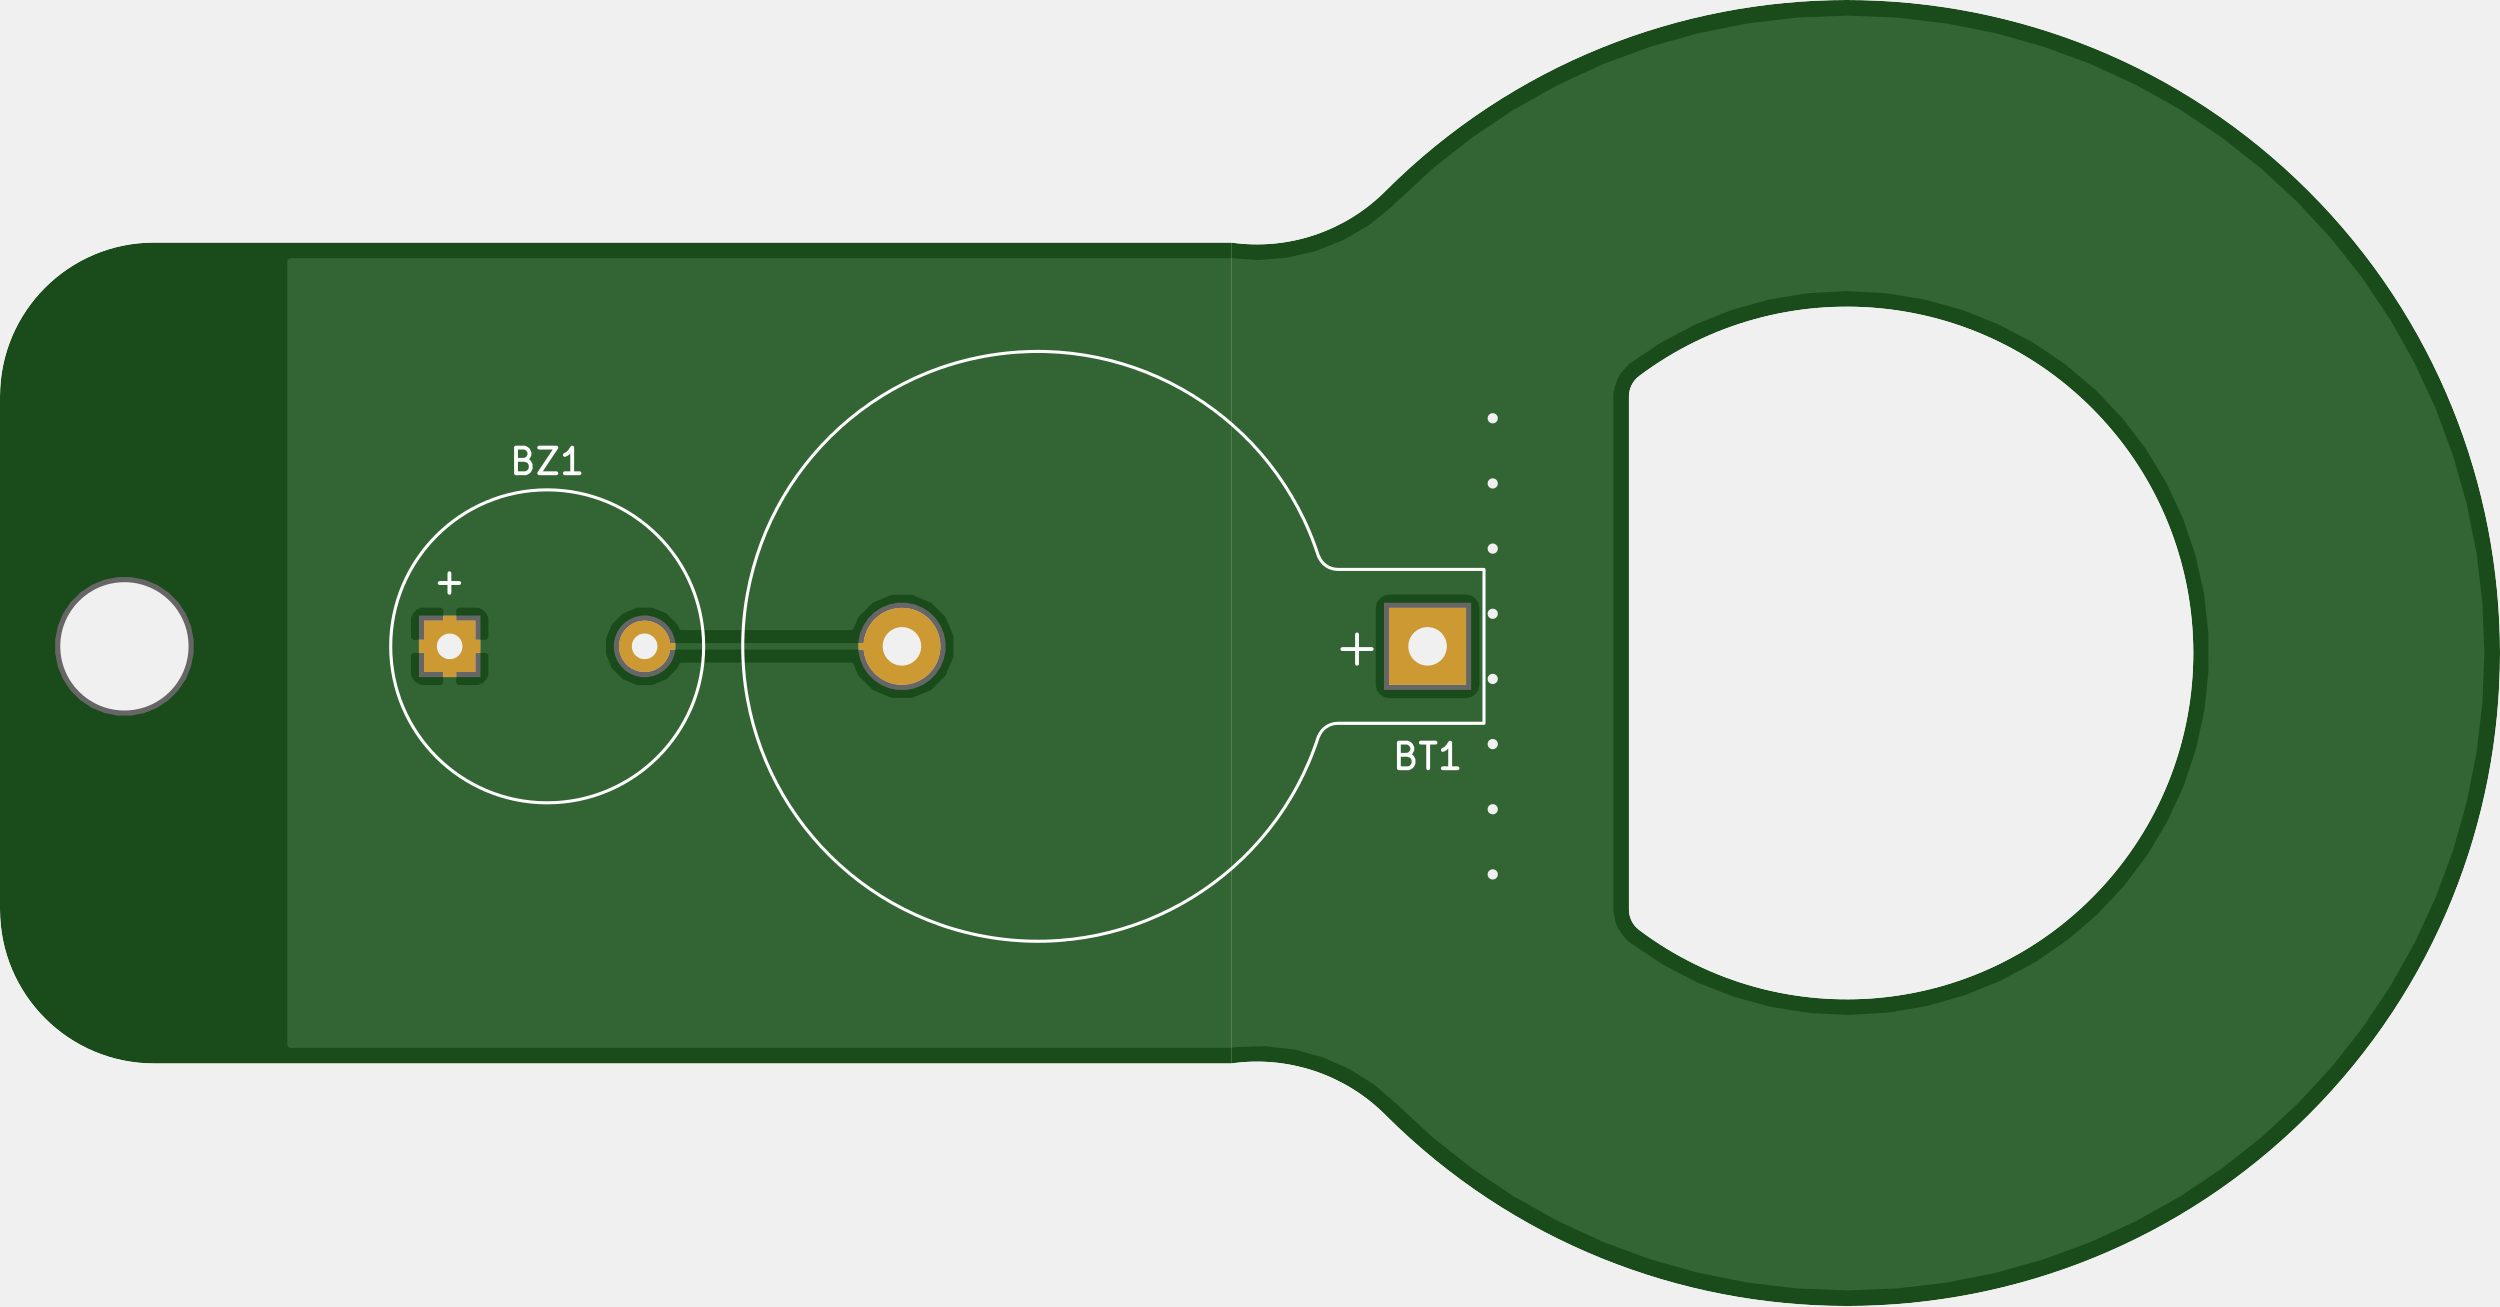
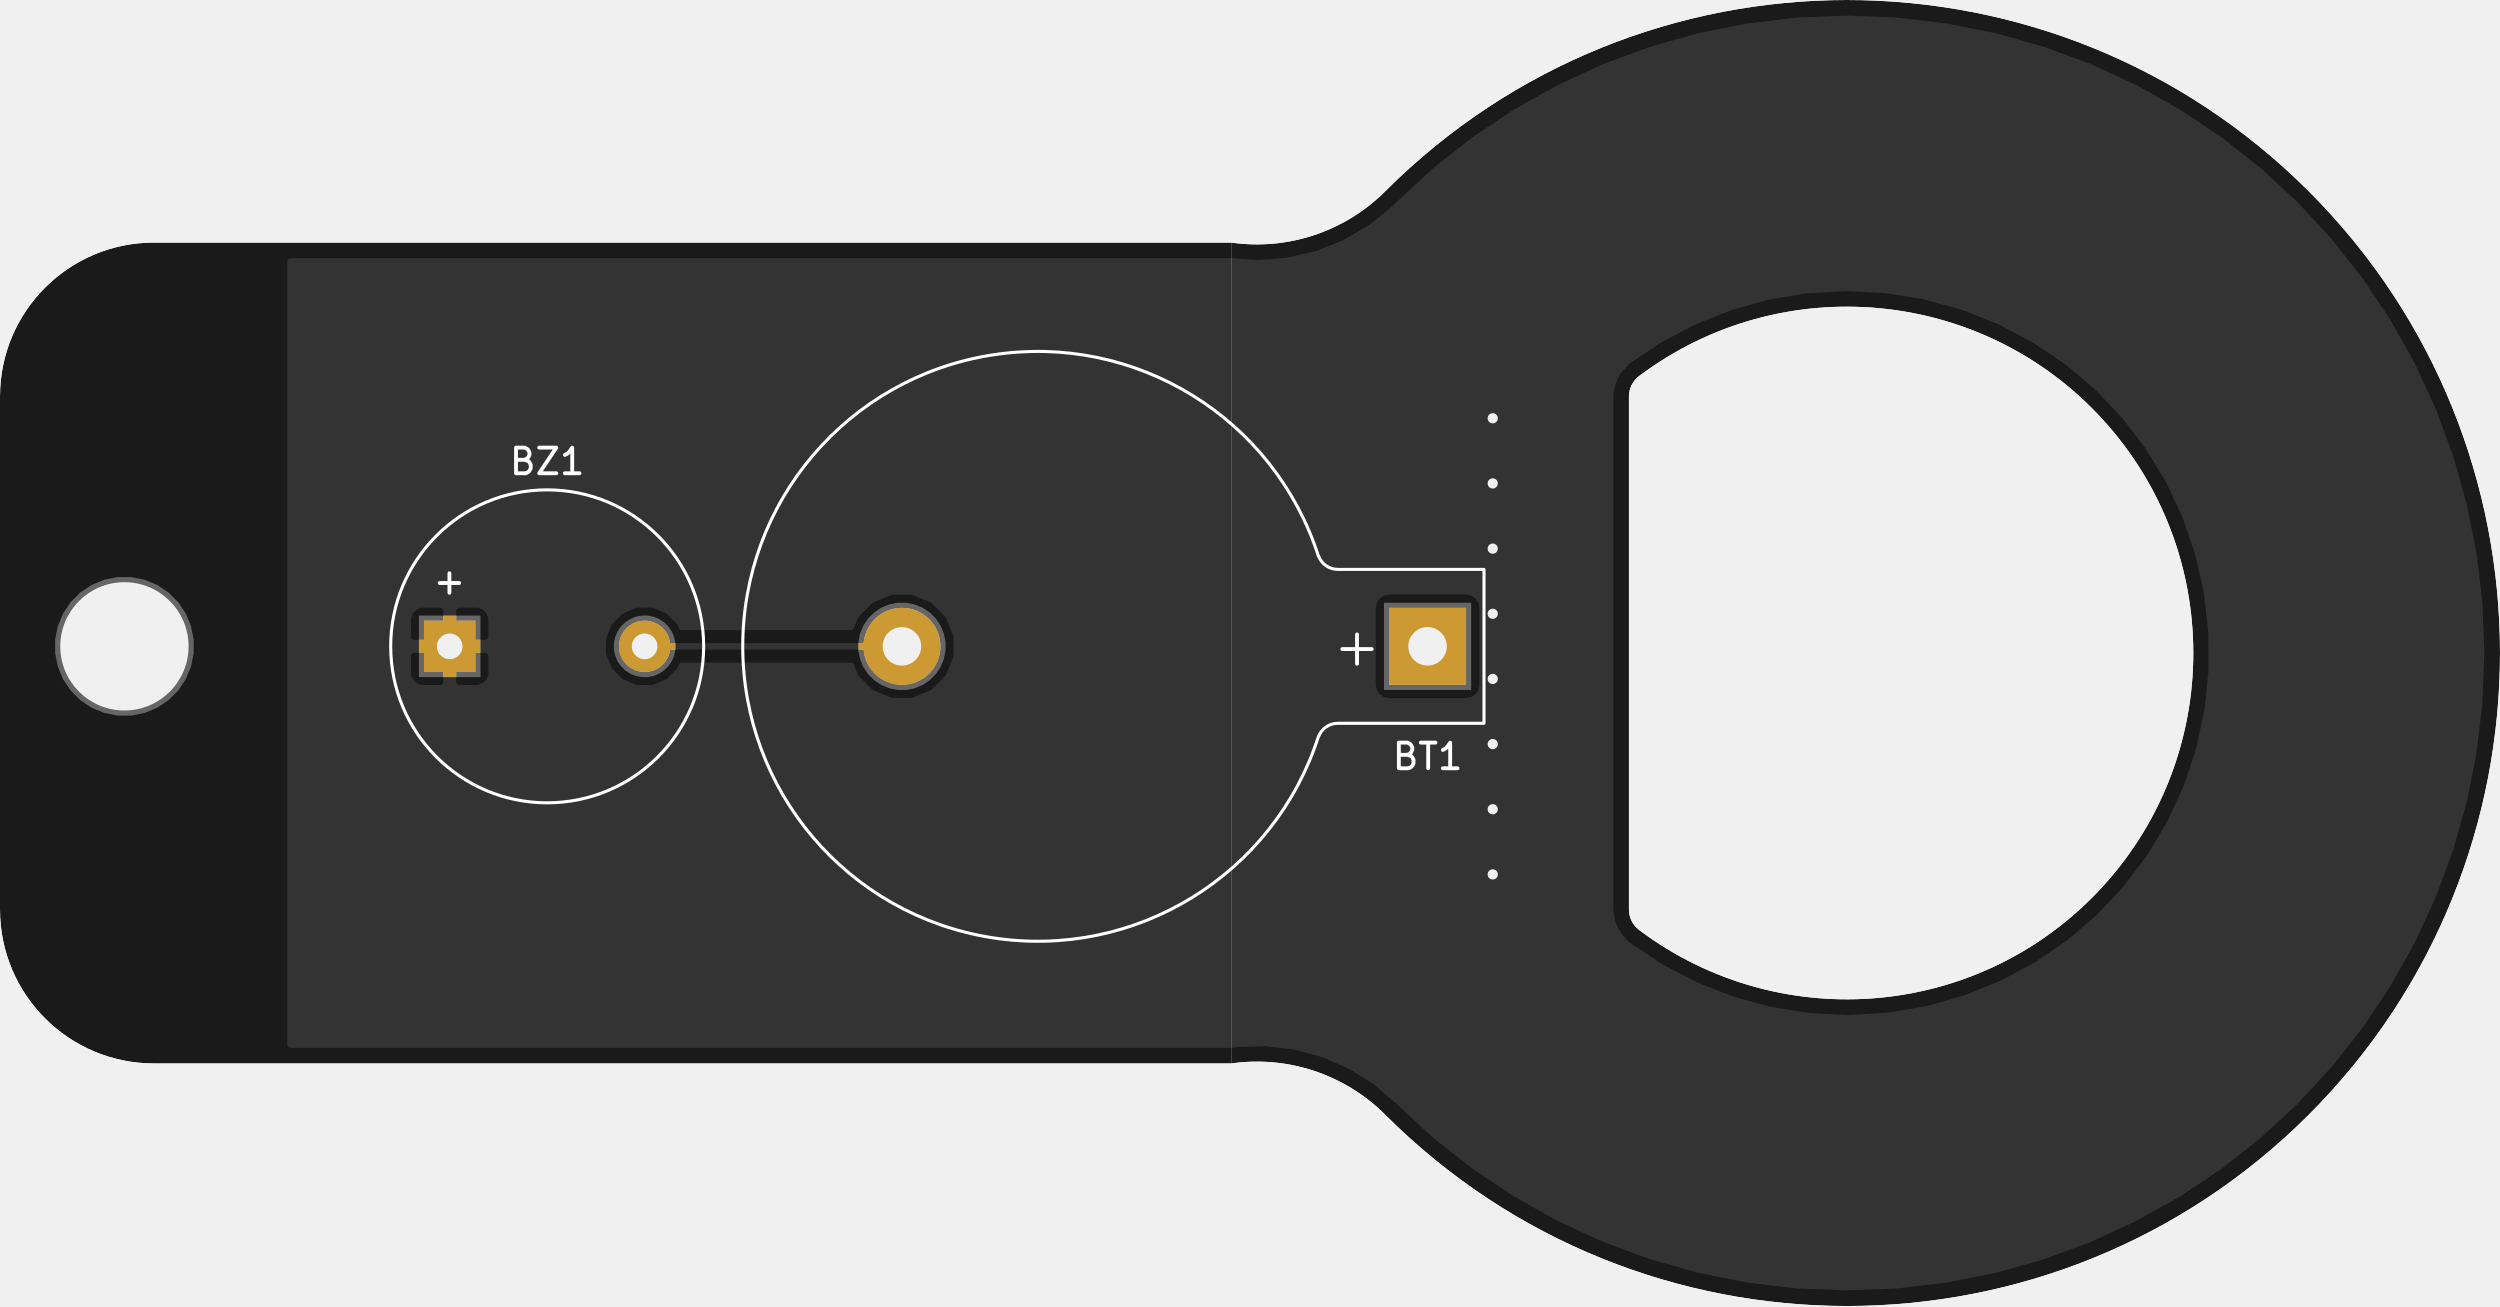
- <svg xmlns="http://www.w3.org/2000/svg" xmlns:xlink="http://www.w3.org/1999/xlink" version="1.1" stroke-linecap="round" stroke-linejoin="round" stroke-width="0" fill-rule="evenodd" clip-rule="evenodd" id="HIGkB9HBVIYBO9tLWGSg_bottom" viewBox="91544.157 -104455.843 97455.843 50911.685" width="97.456mm" height="50.912mm" class="w-100 h-100">
+ <svg xmlns="http://www.w3.org/2000/svg" xmlns:xlink="http://www.w3.org/1999/xlink" version="1.1" stroke-linecap="round" stroke-linejoin="round" stroke-width="0" fill-rule="evenodd" clip-rule="evenodd" id="oYLT6tKGs-Gumr0uZTgI_bottom" viewBox="91544.157 -104455.843 97455.843 50911.685" width="97.456mm" height="50.912mm" class="w-100 h-100">
  <defs>
-     <style>.HIGkB9HBVIYBO9tLWGSg_fr4 {color: #666666;}
- .HIGkB9HBVIYBO9tLWGSg_cu {color: #cccccc;}
- .HIGkB9HBVIYBO9tLWGSg_cf {color: #cc9933;}
- .HIGkB9HBVIYBO9tLWGSg_sm {color: #004200; opacity: 0.75;}
- .HIGkB9HBVIYBO9tLWGSg_ss {color: #ffffff;}
- .HIGkB9HBVIYBO9tLWGSg_sp {color: #999999;}
- .HIGkB9HBVIYBO9tLWGSg_out {color: #000000;}</style>
-     <circle cx="0" cy="0" r="1500" id="cUHzFZTJOwSEJm4PBJrl_pad-10" />
-     <rect x="-1500" y="-1500" width="3000" height="3000" id="cUHzFZTJOwSEJm4PBJrl_pad-11" />
-     <rect x="-1000" y="-1000" width="2000" height="2000" id="cUHzFZTJOwSEJm4PBJrl_pad-12" />
-     <circle cx="0" cy="0" r="1000" id="cUHzFZTJOwSEJm4PBJrl_pad-13" />
-     <circle cx="0" cy="0" r="400" id="cUHzFZTJOwSEJm4PBJrl_pad-14" />
-     <circle cx="0" cy="0" r="7.85" id="HmKQ_lESttWfL_GLxOJs_pad-1" />
-     <circle cx="0" cy="0" r="19.7" id="HmKQ_lESttWfL_GLxOJs_pad-2" />
-     <circle cx="0" cy="0" r="29.55" id="HmKQ_lESttWfL_GLxOJs_pad-3" />
-     <circle cx="0" cy="0" r="98.45" id="yhM1CF0yb1f6r4btrZj9_pad-1" />
-     <g id="HIGkB9HBVIYBO9tLWGSg_bottom_silkscreen">
+     <style>.oYLT6tKGs-Gumr0uZTgI_fr4 {color: #666666;}
+ .oYLT6tKGs-Gumr0uZTgI_cu {color: #cccccc;}
+ .oYLT6tKGs-Gumr0uZTgI_cf {color: #cc9933;}
+ .oYLT6tKGs-Gumr0uZTgI_sm {color: #000000; opacity: 0.75;}
+ .oYLT6tKGs-Gumr0uZTgI_ss {color: #ffffff;}
+ .oYLT6tKGs-Gumr0uZTgI_sp {color: #999999;}
+ .oYLT6tKGs-Gumr0uZTgI_out {color: #000000;}</style>
+     <circle cx="0" cy="0" r="1500" id="XyxgMCrtyHyEbCbTlrGK_pad-10" />
+     <rect x="-1500" y="-1500" width="3000" height="3000" id="XyxgMCrtyHyEbCbTlrGK_pad-11" />
+     <rect x="-1000" y="-1000" width="2000" height="2000" id="XyxgMCrtyHyEbCbTlrGK_pad-12" />
+     <circle cx="0" cy="0" r="1000" id="XyxgMCrtyHyEbCbTlrGK_pad-13" />
+     <circle cx="0" cy="0" r="400" id="XyxgMCrtyHyEbCbTlrGK_pad-14" />
+     <circle cx="0" cy="0" r="98.45" id="BBGoD4CbhARxSLddUZLj_pad-1" />
+     <circle cx="0" cy="0" r="7.85" id="B_nj50eqtQ5bmZdABVUl_pad-1" />
+     <circle cx="0" cy="0" r="19.7" id="B_nj50eqtQ5bmZdABVUl_pad-2" />
+     <circle cx="0" cy="0" r="29.55" id="B_nj50eqtQ5bmZdABVUl_pad-3" />
+     <g id="oYLT6tKGs-Gumr0uZTgI_bottom_silkscreen">
      <path d="M 160045.671 -78785.281 A 11495.76 11495.76 0 0 1 137600 -75240 M 137601.754 -75213.616 A 800 800 0 0 0 136850 -75740 M 160045.671 -78694.719 A 11495.76 11495.76 0 0 0 137600 -82240 M 137601.754 -82266.384 A 800 800 0 0 1 136850 -81740 M 131150 -81740 136850 -81740 M 131150 -75740 131150 -81740 M 131150 -75740 136850 -75740 M 173770 -78740 A 6100 6100 0 0 1 161570 -78740 6100 6100 0 0 1 173770 -78740" fill="none" stroke-width="120" />
      <path d="M 134135.714 -82968.571 133992.857 -83016.19 133945.238 -83063.809 133897.619 -83159.047 133897.619 -83301.904 133945.238 -83397.142 133992.857 -83444.761 134088.095 -83492.38 134469.047 -83492.38 134469.047 -82492.38 134135.714 -82492.38 134040.476 -82540 133992.857 -82587.619 133945.238 -82682.857 133945.238 -82778.095 133992.857 -82873.333 134040.476 -82920.952 134135.714 -82968.571 134469.047 -82968.571 M 133611.904 -82492.38 133040.476 -82492.38 M 133326.19 -83492.38 133326.19 -82492.38 M 132183.333 -83492.38 132754.761 -83492.38 M 132469.047 -83492.38 132469.047 -82492.38 132564.285 -82635.238 132659.523 -82730.476 132754.761 -82778.095 M 136671.428 -78847.142 135528.571 -78847.142 M 136100 -79418.571 136100 -78275.714 M 168550.952 -71468.571 168408.095 -71516.19 168360.476 -71563.809 168312.857 -71659.047 168312.857 -71801.904 168360.476 -71897.142 168408.095 -71944.761 168503.333 -71992.38 168884.285 -71992.38 168884.285 -70992.38 168550.952 -70992.38 168455.714 -71040 168408.095 -71087.619 168360.476 -71182.857 168360.476 -71278.095 168408.095 -71373.333 168455.714 -71420.952 168550.952 -71468.571 168884.285 -71468.571 M 167979.523 -70992.38 167312.857 -70992.38 167979.523 -71992.38 167312.857 -71992.38 M 166408.095 -71992.38 166979.523 -71992.38 M 166693.809 -71992.38 166693.809 -70992.38 166789.047 -71135.238 166884.285 -71230.476 166979.523 -71278.095 M 171860.952 -76271.428 171099.047 -76271.428 M 171480 -76652.38 171480 -75890.476" fill="none" stroke-width="150" />
    </g>
-     <g id="HIGkB9HBVIYBO9tLWGSg_bottom_copper">
-       <use xlink:href="#cUHzFZTJOwSEJm4PBJrl_pad-10" x="153840" y="-78740" />
-       <use xlink:href="#cUHzFZTJOwSEJm4PBJrl_pad-11" x="133350" y="-78740" />
-       <use xlink:href="#cUHzFZTJOwSEJm4PBJrl_pad-12" x="171470" y="-78740" />
-       <use xlink:href="#cUHzFZTJOwSEJm4PBJrl_pad-13" x="163870" y="-78740" />
-       <use xlink:href="#cUHzFZTJOwSEJm4PBJrl_pad-14" x="130810" y="-69850" />
-       <use xlink:href="#cUHzFZTJOwSEJm4PBJrl_pad-14" x="130810" y="-72390" />
-       <use xlink:href="#cUHzFZTJOwSEJm4PBJrl_pad-14" x="130810" y="-74930" />
-       <use xlink:href="#cUHzFZTJOwSEJm4PBJrl_pad-14" x="130810" y="-77470" />
-       <use xlink:href="#cUHzFZTJOwSEJm4PBJrl_pad-14" x="130810" y="-80010" />
-       <use xlink:href="#cUHzFZTJOwSEJm4PBJrl_pad-14" x="130810" y="-82550" />
-       <use xlink:href="#cUHzFZTJOwSEJm4PBJrl_pad-14" x="130810" y="-85090" />
-       <use xlink:href="#cUHzFZTJOwSEJm4PBJrl_pad-14" x="130810" y="-87630" />
+     <g id="oYLT6tKGs-Gumr0uZTgI_bottom_copper">
+       <use xlink:href="#XyxgMCrtyHyEbCbTlrGK_pad-10" x="153840" y="-78740" />
+       <use xlink:href="#XyxgMCrtyHyEbCbTlrGK_pad-11" x="133350" y="-78740" />
+       <use xlink:href="#XyxgMCrtyHyEbCbTlrGK_pad-12" x="171470" y="-78740" />
+       <use xlink:href="#XyxgMCrtyHyEbCbTlrGK_pad-13" x="163870" y="-78740" />
+       <use xlink:href="#XyxgMCrtyHyEbCbTlrGK_pad-14" x="130810" y="-69850" />
+       <use xlink:href="#XyxgMCrtyHyEbCbTlrGK_pad-14" x="130810" y="-72390" />
+       <use xlink:href="#XyxgMCrtyHyEbCbTlrGK_pad-14" x="130810" y="-74930" />
+       <use xlink:href="#XyxgMCrtyHyEbCbTlrGK_pad-14" x="130810" y="-77470" />
+       <use xlink:href="#XyxgMCrtyHyEbCbTlrGK_pad-14" x="130810" y="-80010" />
+       <use xlink:href="#XyxgMCrtyHyEbCbTlrGK_pad-14" x="130810" y="-82550" />
+       <use xlink:href="#XyxgMCrtyHyEbCbTlrGK_pad-14" x="130810" y="-85090" />
+       <use xlink:href="#XyxgMCrtyHyEbCbTlrGK_pad-14" x="130810" y="-87630" />
      <path d="M 153840 -78740 163870 -78740" fill="none" stroke-width="250" />
      <path d="M 118939.53 -54355.928 120867.102 -54584.072 122770.824 -54962.745 124638.987 -55489.622 126460.046 -56161.446 128222.762 -56974.069 129916.316 -57922.505 131530.211 -59000.876 133054.532 -60202.553 134495.474 -61534.545 134676.466 -61709.022 134695.235 -61724.605 134712.656 -61741.664 134727.524 -61753.877 135546.027 -62408.45 135583.059 -62433.807 135619.404 -62460.116 135635.903 -62469.99 135635.915 -62469.998 135635.925 -62470.003 136542.18 -62996.398 136582.541 -63015.997 136622.387 -63036.651 136640.163 -63043.977 136640.177 -63043.984 136640.189 -63043.988 137614.294 -63430.647 137657.124 -63444.069 137699.571 -63458.602 137718.249 -63463.225 138738.819 -63701.658 138783.152 -63708.6 138827.29 -63716.701 138846.444 -63718.512 138846.447 -63718.512 139891.05 -63803.476 139935.936 -63803.79 139980.773 -63805.277 139999.97 -63804.237 139999.987 -63804.237 140000.001 -63804.235 141028.807 -63735 177673 -63735 177673 -94265 141045.838 -94265 140829.341 -94238.225 140804.978 -94237.033 140780.797 -94233.85 140761.574 -94233.011 139714.01 -94201.005 139669.16 -94202.963 139624.31 -94203.746 139605.19 -94205.755 139605.174 -94205.756 139605.161 -94205.759 138564.387 -94328.943 138520.327 -94337.507 138476.079 -94344.912 138457.456 -94349.727 138457.448 -94349.729 138457.441 -94349.731 137446.301 -94625.399 137403.986 -94640.384 137361.322 -94654.246 137343.61 -94661.764 136384.316 -95083.864 136344.686 -95104.936 136304.534 -95124.955 136288.128 -95135.008 135401.761 -95694.264 135365.677 -95720.965 135328.93 -95746.696 135314.197 -95759.058 135314.189 -95759.064 135314.183 -95759.07 134520.222 -96443.19 134515.192 -96448.22 134501.081 -96460.272 133054.532 -97797.447 131530.211 -98999.124 129916.316 -100077.495 128222.762 -101025.931 126460.046 -101838.554 124638.987 -102510.378 122770.824 -103037.255 120867.102 -103415.928 118939.53 -103644.072 117000 -103720.276 115060.47 -103644.072 113132.898 -103415.928 111229.176 -103037.255 109361.013 -102510.378 107539.954 -101838.554 105777.228 -101025.926 104083.684 -100077.495 102469.789 -98999.124 100945.468 -97797.447 99520.119 -96479.869 98202.553 -95054.532 97000.876 -93530.211 95922.505 -91916.316 94974.069 -90222.762 94161.446 -88460.046 93489.622 -86638.987 92962.745 -84770.824 92584.072 -82867.102 92355.928 -80939.53 92306.165 -79672.969 102781.938 -79672.969 102783.861 -79711.334 102785.655 -79749.813 102785.918 -79752.365 102937.78 -81204.575 102943.848 -81242.584 102949.775 -81280.567 102950.312 -81283.076 103258.123 -82710.39 103268.251 -82747.49 103278.254 -82784.643 103279.059 -82787.079 103739.219 -84172.803 103753.329 -84208.679 103767.253 -84244.447 103768.316 -84246.782 104375.442 -85574.703 104393.304 -85608.769 104411.049 -85642.9 104412.358 -85645.107 105159.347 -86899.691 105180.757 -86931.589 105202.111 -86963.644 105203.651 -86965.697 106081.764 -88132.267 106106.556 -88161.74 106131.185 -88191.228 106132.93 -88193.093 106132.938 -88193.103 106132.947 -88193.112 107131.904 -89258.015 107159.694 -89284.6 107187.404 -89311.294 107189.349 -89312.968 108297.483 -90263.764 108328.032 -90287.23 108358.412 -90310.737 108360.526 -90312.191 109564.864 -91137.748 109597.772 -91157.781 109630.509 -91177.866 109632.768 -91179.084 110919.221 -91869.744 110954.163 -91886.134 110988.815 -91902.537 110991.184 -91903.5 110991.193 -91903.504 110991.203 -91903.507 112344.711 -92451.188 112381.078 -92463.661 112417.44 -92476.274 112419.907 -92476.978 113824.66 -92875.28 113862.274 -92883.778 113899.672 -92892.364 113902.201 -92892.798 115341.755 -93137.058 115379.848 -93141.418 115418.173 -93145.941 115420.734 -93146.098 116878.246 -93233.459 116916.644 -93233.68 116955.178 -93234.037 116957.741 -93233.917 118416.163 -93163.356 118454.484 -93159.416 118492.706 -93155.622 118495.24 -93155.226 118495.243 -93155.226 118495.246 -93155.225 119937.513 -92927.57 119975.095 -92919.534 120012.774 -92911.615 120015.252 -92910.947 121424.501 -92528.857 121461.108 -92516.772 121497.598 -92504.867 121499.983 -92503.938 121499.99 -92503.936 121499.996 -92503.933 122859.728 -91971.884 122894.811 -91955.918 122929.808 -91940.139 122932.069 -91938.963 122932.084 -91938.956 122932.098 -91938.948 124226.41 -91263.164 124259.57 -91243.498 124292.651 -91224.036 124294.778 -91222.618 124294.787 -91222.613 124294.795 -91222.607 125508.557 -90410.988 125572.154 -90363.29 125579.45 -90356.47 125581.572 -90355.26 125688.679 -90262.367 125748.848 -90184.84 125818.237 -90115.451 126035.01 -89791.027 126067.964 -89711.469 126144.757 -89526.074 126220.877 -89143.391 126220.877 -89143.389 126235 -89072.388 126235 -77240 131202.56 -77240 131202.56 -80240 131251.843 -80487.765 131392.191 -80697.809 131602.235 -80838.157 131850 -80887.44 134850 -80887.44 135097.765 -80838.157 135307.809 -80697.809 135448.157 -80487.765 135497.44 -80240 135497.44 -78315.322 151705 -78315.322 151705 -79164.678 152030.034 -79949.38 152630.62 -80549.966 153415.322 -80875 154264.678 -80875 155049.38 -80549.966 155649.966 -79949.38 155836.105 -79500 162415.091 -79500 162483.914 -79666.153 162943.847 -80126.086 163544.778 -80375 164195.222 -80375 164796.153 -80126.086 165256.086 -79666.153 165505 -79065.222 165505 -79025.75 169835 -79025.75 169835 -79866.31 169931.673 -80099.699 170110.302 -80278.327 170343.691 -80375 171184.25 -80375 171343 -80216.25 171343 -78867 171597 -78867 171597 -80216.25 171755.75 -80375 172596.309 -80375 172829.698 -80278.327 173008.327 -80099.699 173105 -79866.31 173105 -79025.75 172946.25 -78867 171597 -78867 171343 -78867 169993.75 -78867 169835 -79025.75 165505 -79025.75 165505 -78414.778 165256.086 -77813.847 165055.929 -77613.69 169835 -77613.69 169835 -78454.25 169993.75 -78613 171343 -78613 171343 -77263.75 171597 -77263.75 171597 -78613 172946.25 -78613 173105 -78454.25 173105 -77613.69 173008.327 -77380.301 172829.698 -77201.673 172596.309 -77105 171755.75 -77105 171597 -77263.75 171343 -77263.75 171184.25 -77105 170343.691 -77105 170110.302 -77201.673 169931.673 -77380.301 169835 -77613.69 165055.929 -77613.69 164796.153 -77353.914 164195.222 -77105 163544.778 -77105 162943.847 -77353.914 162483.914 -77813.847 162415.091 -77980 155836.105 -77980 155649.966 -77530.62 155049.38 -76930.034 154264.678 -76605 153415.322 -76605 152630.62 -76930.034 152030.034 -77530.62 151705 -78315.322 135497.44 -78315.322 135497.44 -77240 135448.157 -76992.235 135307.809 -76782.191 135097.765 -76641.843 134850 -76592.56 131850 -76592.56 131602.235 -76641.843 131392.191 -76782.191 131251.843 -76992.235 131202.56 -77240 126235 -77240 126235 -68927.612 126229.88 -68901.873 126223.1 -68806.473 126197.179 -68711.824 126183.302 -68614.681 126053.828 -68246.609 125978.629 -68119.608 125907.713 -67999.839 125647.239 -67709.333 125644.372 -67707.183 125634.032 -67694.99 125576.368 -67640.27 125513.132 -67592.095 125511.007 -67590.657 124390.279 -66834.717 124358.583 -66815.748 124326.938 -66796.484 124324.675 -66795.275 123035.819 -66109.109 123000.891 -66092.874 122966.11 -66076.558 122963.73 -66075.6 121608.307 -65532.643 121571.741 -65520.245 121535.491 -65507.812 121533.021 -65507.116 120126.887 -65113.72 120089.154 -65105.334 120051.815 -65096.898 120049.299 -65096.476 120049.284 -65096.473 120049.269 -65096.471 118608.889 -64857.24 118570.784 -64853.013 118532.439 -64848.623 118529.877 -64848.475 117072.069 -64766.203 117033.692 -64766.116 116995.136 -64765.893 116992.574 -64766.022 116992.572 -64766.022 115534.407 -64841.673 115496.174 -64845.739 115457.89 -64849.674 115455.356 -64850.079 114013.888 -65082.769 113976.216 -65090.962 113938.684 -65098.987 113936.213 -65099.662 113936.208 -65099.663 113936.203 -65099.665 112528.303 -65486.669 112491.756 -65498.876 112455.29 -65510.914 112452.908 -65511.852 112452.901 -65511.854 112452.895 -65511.857 111095.027 -66048.649 111060.066 -66064.707 111025.058 -66080.638 111022.786 -66081.83 109730.827 -66762.136 109697.794 -66781.883 109664.724 -66801.494 109662.593 -66802.925 108451.664 -67618.781 108420.911 -67642.014 108390.197 -67665.049 108388.233 -67666.701 107272.499 -68608.566 107244.532 -68634.893 107216.389 -68661.2 107214.615 -68663.055 106207.127 -69719.909 106182.118 -69749.16 106157.03 -69778.296 106155.467 -69780.331 105268.011 -70939.812 105246.312 -70971.586 105224.512 -71003.268 105223.178 -71005.46 104466.137 -72254.004 104448.033 -72287.867 104429.746 -72321.786 104428.657 -72324.11 103810.885 -73647.111 103796.542 -73682.736 103782.027 -73718.427 103781.195 -73720.854 103309.92 -75102.835 103299.487 -75139.876 103288.933 -75176.851 103288.373 -75179.336 103288.368 -75179.354 103288.365 -75179.372 102969.103 -76604.15 102962.775 -76641.843 102956.232 -76680 102955.941 -76682.549 102792.42 -78133.492 102790.192 -78171.787 102787.816 -78210.287 102787.802 -78212.853 102781.938 -79672.969 92306.165 -79672.969 92279.724 -79000 92355.928 -77060.47 92584.072 -75132.898 92962.745 -73229.176 93489.622 -71361.013 94161.446 -69539.954 94974.069 -67777.238 95922.505 -66083.684 97000.876 -64469.789 98202.553 -62945.468 99520.119 -61520.131 100945.468 -60202.553 102469.789 -59000.876 104083.684 -57922.505 105777.228 -56974.074 107539.954 -56161.446 109361.013 -55489.622 111229.176 -54962.745 113132.898 -54584.072 115060.47 -54355.928 117000 -54279.724 118939.53 -54355.928 118939.53 -54355.928" />
      <path d="M 118939.53 -54355.928 120867.102 -54584.072 122770.824 -54962.745 124638.987 -55489.622 126460.046 -56161.446 128222.762 -56974.069 129916.316 -57922.505 131530.211 -59000.876 133054.532 -60202.553 134495.474 -61534.545 134676.466 -61709.022 134695.235 -61724.605 134712.656 -61741.664 134727.524 -61753.877 135546.027 -62408.45 135583.059 -62433.807 135619.404 -62460.116 135635.903 -62469.99 135635.915 -62469.998 135635.925 -62470.003 136542.18 -62996.398 136582.541 -63015.997 136622.387 -63036.651 136640.163 -63043.977 136640.177 -63043.984 136640.189 -63043.988 137614.294 -63430.647 137657.124 -63444.069 137699.571 -63458.602 137718.249 -63463.225 138738.819 -63701.658 138783.152 -63708.6 138827.29 -63716.701 138846.444 -63718.512 138846.447 -63718.512 139891.05 -63803.476 139935.936 -63803.79 139980.773 -63805.277 139999.97 -63804.237 139999.987 -63804.237 140000.001 -63804.235 141028.807 -63735 177673 -63735 177673 -94265 141045.838 -94265 140829.341 -94238.225 140804.978 -94237.033 140780.797 -94233.85 140761.574 -94233.011 139714.01 -94201.005 139669.16 -94202.963 139624.31 -94203.746 139605.19 -94205.755 139605.174 -94205.756 139605.161 -94205.759 138564.387 -94328.943 138520.327 -94337.507 138476.079 -94344.912 138457.456 -94349.727 138457.448 -94349.729 138457.441 -94349.731 137446.301 -94625.399 137403.986 -94640.384 137361.322 -94654.246 137343.61 -94661.764 136384.316 -95083.864 136344.686 -95104.936 136304.534 -95124.955 136288.128 -95135.008 135401.761 -95694.264 135365.677 -95720.965 135328.93 -95746.696 135314.197 -95759.058 135314.189 -95759.064 135314.183 -95759.07 134520.222 -96443.19 134515.192 -96448.22 134501.081 -96460.272 133054.532 -97797.447 131530.211 -98999.124 129916.316 -100077.495 128222.762 -101025.931 126460.046 -101838.554 124638.987 -102510.378 122770.824 -103037.255 120867.102 -103415.928 118939.53 -103644.072 117000 -103720.276 115060.47 -103644.072 113132.898 -103415.928 111229.176 -103037.255 109361.013 -102510.378 107539.954 -101838.554 105777.228 -101025.926 104083.684 -100077.495 102469.789 -98999.124 100945.468 -97797.447 99520.119 -96479.869 98202.553 -95054.532 97000.876 -93530.211 95922.505 -91916.316 94974.069 -90222.762 94161.446 -88460.046 93489.622 -86638.987 92962.745 -84770.824 92584.072 -82867.102 92355.928 -80939.53 92306.165 -79672.969 102781.938 -79672.969 102783.861 -79711.334 102785.655 -79749.813 102785.918 -79752.365 102937.78 -81204.575 102943.848 -81242.584 102949.775 -81280.567 102950.312 -81283.076 103258.123 -82710.39 103268.251 -82747.49 103278.254 -82784.643 103279.059 -82787.079 103739.219 -84172.803 103753.329 -84208.679 103767.253 -84244.447 103768.316 -84246.782 104375.442 -85574.703 104393.304 -85608.769 104411.049 -85642.9 104412.358 -85645.107 105159.347 -86899.691 105180.757 -86931.589 105202.111 -86963.644 105203.651 -86965.697 106081.764 -88132.267 106106.556 -88161.74 106131.185 -88191.228 106132.93 -88193.093 106132.938 -88193.103 106132.947 -88193.112 107131.904 -89258.015 107159.694 -89284.6 107187.404 -89311.294 107189.349 -89312.968 108297.483 -90263.764 108328.032 -90287.23 108358.412 -90310.737 108360.526 -90312.191 109564.864 -91137.748 109597.772 -91157.781 109630.509 -91177.866 109632.768 -91179.084 110919.221 -91869.744 110954.163 -91886.134 110988.815 -91902.537 110991.184 -91903.5 110991.193 -91903.504 110991.203 -91903.507 112344.711 -92451.188 112381.078 -92463.661 112417.44 -92476.274 112419.907 -92476.978 113824.66 -92875.28 113862.274 -92883.778 113899.672 -92892.364 113902.201 -92892.798 115341.755 -93137.058 115379.848 -93141.418 115418.173 -93145.941 115420.734 -93146.098 116878.246 -93233.459 116916.644 -93233.68 116955.178 -93234.037 116957.741 -93233.917 118416.163 -93163.356 118454.484 -93159.416 118492.706 -93155.622 118495.24 -93155.226 118495.243 -93155.226 118495.246 -93155.225 119937.513 -92927.57 119975.095 -92919.534 120012.774 -92911.615 120015.252 -92910.947 121424.501 -92528.857 121461.108 -92516.772 121497.598 -92504.867 121499.983 -92503.938 121499.99 -92503.936 121499.996 -92503.933 122859.728 -91971.884 122894.811 -91955.918 122929.808 -91940.139 122932.069 -91938.963 122932.084 -91938.956 122932.098 -91938.948 124226.41 -91263.164 124259.57 -91243.498 124292.651 -91224.036 124294.778 -91222.618 124294.787 -91222.613 124294.795 -91222.607 125508.557 -90410.988 125572.154 -90363.29 125579.45 -90356.47 125581.572 -90355.26 125688.679 -90262.367 125748.848 -90184.84 125818.237 -90115.451 126035.01 -89791.027 126067.964 -89711.469 126144.757 -89526.074 126220.877 -89143.391 126220.877 -89143.389 126235 -89072.388 126235 -77240 131202.56 -77240 131202.56 -80240 131251.843 -80487.765 131392.191 -80697.809 131602.235 -80838.157 131850 -80887.44 134850 -80887.44 135097.765 -80838.157 135307.809 -80697.809 135448.157 -80487.765 135497.44 -80240 135497.44 -78315.322 151705 -78315.322 151705 -79164.678 152030.034 -79949.38 152630.62 -80549.966 153415.322 -80875 154264.678 -80875 155049.38 -80549.966 155649.966 -79949.38 155836.105 -79500 162415.091 -79500 162483.914 -79666.153 162943.847 -80126.086 163544.778 -80375 164195.222 -80375 164796.153 -80126.086 165256.086 -79666.153 165505 -79065.222 165505 -79025.75 169835 -79025.75 169835 -79866.31 169931.673 -80099.699 170110.302 -80278.327 170343.691 -80375 171184.25 -80375 171343 -80216.25 171343 -78867 171597 -78867 171597 -80216.25 171755.75 -80375 172596.309 -80375 172829.698 -80278.327 173008.327 -80099.699 173105 -79866.31 173105 -79025.75 172946.25 -78867 171597 -78867 171343 -78867 169993.75 -78867 169835 -79025.75 165505 -79025.75 165505 -78414.778 165256.086 -77813.847 165055.929 -77613.69 169835 -77613.69 169835 -78454.25 169993.75 -78613 171343 -78613 171343 -77263.75 171597 -77263.75 171597 -78613 172946.25 -78613 173105 -78454.25 173105 -77613.69 173008.327 -77380.301 172829.698 -77201.673 172596.309 -77105 171755.75 -77105 171597 -77263.75 171343 -77263.75 171184.25 -77105 170343.691 -77105 170110.302 -77201.673 169931.673 -77380.301 169835 -77613.69 165055.929 -77613.69 164796.153 -77353.914 164195.222 -77105 163544.778 -77105 162943.847 -77353.914 162483.914 -77813.847 162415.091 -77980 155836.105 -77980 155649.966 -77530.62 155049.38 -76930.034 154264.678 -76605 153415.322 -76605 152630.62 -76930.034 152030.034 -77530.62 151705 -78315.322 135497.44 -78315.322 135497.44 -77240 135448.157 -76992.235 135307.809 -76782.191 135097.765 -76641.843 134850 -76592.56 131850 -76592.56 131602.235 -76641.843 131392.191 -76782.191 131251.843 -76992.235 131202.56 -77240 126235 -77240 126235 -68927.612 126229.88 -68901.873 126223.1 -68806.473 126197.179 -68711.824 126183.302 -68614.681 126053.828 -68246.609 125978.629 -68119.608 125907.713 -67999.839 125647.239 -67709.333 125644.372 -67707.183 125634.032 -67694.99 125576.368 -67640.27 125513.132 -67592.095 125511.007 -67590.657 124390.279 -66834.717 124358.583 -66815.748 124326.938 -66796.484 124324.675 -66795.275 123035.819 -66109.109 123000.891 -66092.874 122966.11 -66076.558 122963.73 -66075.6 121608.307 -65532.643 121571.741 -65520.245 121535.491 -65507.812 121533.021 -65507.116 120126.887 -65113.72 120089.154 -65105.334 120051.815 -65096.898 120049.299 -65096.476 120049.284 -65096.473 120049.269 -65096.471 118608.889 -64857.24 118570.784 -64853.013 118532.439 -64848.623 118529.877 -64848.475 117072.069 -64766.203 117033.692 -64766.116 116995.136 -64765.893 116992.574 -64766.022 116992.572 -64766.022 115534.407 -64841.673 115496.174 -64845.739 115457.89 -64849.674 115455.356 -64850.079 114013.888 -65082.769 113976.216 -65090.962 113938.684 -65098.987 113936.213 -65099.662 113936.208 -65099.663 113936.203 -65099.665 112528.303 -65486.669 112491.756 -65498.876 112455.29 -65510.914 112452.908 -65511.852 112452.901 -65511.854 112452.895 -65511.857 111095.027 -66048.649 111060.066 -66064.707 111025.058 -66080.638 111022.786 -66081.83 109730.827 -66762.136 109697.794 -66781.883 109664.724 -66801.494 109662.593 -66802.925 108451.664 -67618.781 108420.911 -67642.014 108390.197 -67665.049 108388.233 -67666.701 107272.499 -68608.566 107244.532 -68634.893 107216.389 -68661.2 107214.615 -68663.055 106207.127 -69719.909 106182.118 -69749.16 106157.03 -69778.296 106155.467 -69780.331 105268.011 -70939.812 105246.312 -70971.586 105224.512 -71003.268 105223.178 -71005.46 104466.137 -72254.004 104448.033 -72287.867 104429.746 -72321.786 104428.657 -72324.11 103810.885 -73647.111 103796.542 -73682.736 103782.027 -73718.427 103781.195 -73720.854 103309.92 -75102.835 103299.487 -75139.876 103288.933 -75176.851 103288.373 -75179.336 103288.368 -75179.354 103288.365 -75179.372 102969.103 -76604.15 102962.775 -76641.843 102956.232 -76680 102955.941 -76682.549 102792.42 -78133.492 102790.192 -78171.787 102787.816 -78210.287 102787.802 -78212.853 102781.938 -79672.969 92306.165 -79672.969 92279.724 -79000 92355.928 -77060.47 92584.072 -75132.898 92962.745 -73229.176 93489.622 -71361.013 94161.446 -69539.954 94974.069 -67777.238 95922.505 -66083.684 97000.876 -64469.789 98202.553 -62945.468 99520.119 -61520.131 100945.468 -60202.553 102469.789 -59000.876 104083.684 -57922.505 105777.228 -56974.074 107539.954 -56161.446 109361.013 -55489.622 111229.176 -54962.745 113132.898 -54584.072 115060.47 -54355.928 117000 -54279.724 118939.53 -54355.928" fill="none" stroke-width="254" />
    </g>
-     <g id="HIGkB9HBVIYBO9tLWGSg_bottom_soldermask">
+     <g id="oYLT6tKGs-Gumr0uZTgI_bottom_soldermask">
      <path d="M 184937.56 -76143.759 185428.928 -76347.29 185428.93 -76347.291 185865.268 -76638.843 185871.153 -76642.775 186247.225 -77018.847 186247.227 -77018.85 186390.638 -77233.479 186542.71 -77461.072 186746.241 -77952.44 186850 -78474.072 186850 -79005.928 186746.241 -79527.56 186594.505 -79893.884 186542.709 -80018.93 186305.011 -80374.67 186247.225 -80461.153 185871.153 -80837.225 185871.15 -80837.227 185428.93 -81132.709 185428.929 -81132.71 185428.928 -81132.71 184937.56 -81336.241 184415.928 -81440 183884.072 -81440 183362.44 -81336.241 182871.072 -81132.71 182871.071 -81132.71 182871.07 -81132.709 182428.85 -80837.227 182428.847 -80837.225 182052.775 -80461.153 181994.989 -80374.67 181757.291 -80018.93 181705.495 -79893.884 181553.759 -79527.56 181450 -79005.928 181450 -78474.072 181553.759 -77952.44 181757.29 -77461.072 181909.363 -77233.479 182052.773 -77018.85 182052.775 -77018.847 182428.847 -76642.775 182434.732 -76638.843 182871.07 -76347.291 182871.072 -76347.29 183362.44 -76143.759 183884.072 -76040 184415.928 -76040 184937.56 -76143.759 184937.56 -76143.759" />
      <path d="M 154226.393 -77083.553 154335.872 -77105.33 154645.252 -77233.479 154923.687 -77419.523 155160.477 -77656.313 155346.521 -77934.748 155444.623 -78171.588 155474.67 -78244.129 155540 -78572.563 155540 -78907.437 155503.68 -79090.027 155474.67 -79235.872 155346.521 -79545.252 155160.477 -79823.687 154923.687 -80060.477 154645.252 -80246.521 154335.872 -80374.67 154226.393 -80396.447 154007.437 -80440 153672.563 -80440 153453.607 -80396.447 153344.128 -80374.67 153034.748 -80246.521 152756.313 -80060.477 152519.523 -79823.687 152333.479 -79545.252 152205.33 -79235.872 152176.32 -79090.027 152140 -78907.437 152140 -78572.563 152205.33 -78244.129 152235.377 -78171.588 152333.479 -77934.748 152519.523 -77656.313 152756.313 -77419.523 153034.748 -77233.479 153344.128 -77105.33 153453.607 -77083.553 153672.563 -77040 154007.437 -77040 154226.393 -77083.553 154226.393 -77083.553" />
      <path d="M 135050 -80440 131650 -80440 131650 -77040 135050 -77040 135050 -80440 135050 -80440" />
      <path d="M 172670 -79940 170270 -79940 170270 -77540 172670 -77540 172670 -79940 172670 -79940" />
      <path d="M 164220.026 -77586.115 164438.412 -77676.573 164634.958 -77807.901 164802.099 -77975.042 164933.427 -78171.588 165023.885 -78389.974 165070 -78621.809 165070 -78858.191 165023.885 -79090.026 164933.427 -79308.412 164802.099 -79504.958 164634.958 -79672.099 164438.412 -79803.427 164220.026 -79893.885 163988.191 -79940 163751.809 -79940 163519.974 -79893.885 163301.588 -79803.427 163105.042 -79672.099 162937.901 -79504.958 162806.573 -79308.412 162716.115 -79090.026 162670 -78858.191 162670 -78621.809 162716.115 -78389.974 162806.573 -78171.588 162937.901 -77975.042 163105.042 -77807.901 163301.588 -77676.573 163519.974 -77586.115 163751.809 -77540 163988.191 -77540 164220.026 -77586.115 164220.026 -77586.115" />
    </g>
-     <g id="HIGkB9HBVIYBO9tLWGSg_bottom_drill1" transform="scale(25.4,25.4)">
-       <use xlink:href="#HmKQ_lESttWfL_GLxOJs_pad-1" x="5150" y="-2750" />
-       <use xlink:href="#HmKQ_lESttWfL_GLxOJs_pad-1" x="5150" y="-2850" />
-       <use xlink:href="#HmKQ_lESttWfL_GLxOJs_pad-1" x="5150" y="-2950" />
-       <use xlink:href="#HmKQ_lESttWfL_GLxOJs_pad-1" x="5150" y="-3050" />
-       <use xlink:href="#HmKQ_lESttWfL_GLxOJs_pad-1" x="5150" y="-3150" />
-       <use xlink:href="#HmKQ_lESttWfL_GLxOJs_pad-1" x="5150" y="-3250" />
-       <use xlink:href="#HmKQ_lESttWfL_GLxOJs_pad-1" x="5150" y="-3350" />
-       <use xlink:href="#HmKQ_lESttWfL_GLxOJs_pad-1" x="5150" y="-3450" />
-       <use xlink:href="#HmKQ_lESttWfL_GLxOJs_pad-2" x="6451.6" y="-3100" />
-       <use xlink:href="#HmKQ_lESttWfL_GLxOJs_pad-2" x="6750.8" y="-3100" />
-       <use xlink:href="#HmKQ_lESttWfL_GLxOJs_pad-3" x="5250" y="-3100" />
-       <use xlink:href="#HmKQ_lESttWfL_GLxOJs_pad-3" x="6056.7" y="-3100" />
+     <g id="oYLT6tKGs-Gumr0uZTgI_bottom_drill1" transform="scale(25.4,25.4)">
+       <use xlink:href="#BBGoD4CbhARxSLddUZLj_pad-1" x="7250" y="-3100" />
    </g>
-     <g id="HIGkB9HBVIYBO9tLWGSg_bottom_drill2" transform="scale(25.4,25.4)">
-       <use xlink:href="#yhM1CF0yb1f6r4btrZj9_pad-1" x="7250" y="-3100" />
+     <g id="oYLT6tKGs-Gumr0uZTgI_bottom_drill2" transform="scale(25.4,25.4)">
+       <use xlink:href="#B_nj50eqtQ5bmZdABVUl_pad-1" x="5150" y="-2750" />
+       <use xlink:href="#B_nj50eqtQ5bmZdABVUl_pad-1" x="5150" y="-2850" />
+       <use xlink:href="#B_nj50eqtQ5bmZdABVUl_pad-1" x="5150" y="-2950" />
+       <use xlink:href="#B_nj50eqtQ5bmZdABVUl_pad-1" x="5150" y="-3050" />
+       <use xlink:href="#B_nj50eqtQ5bmZdABVUl_pad-1" x="5150" y="-3150" />
+       <use xlink:href="#B_nj50eqtQ5bmZdABVUl_pad-1" x="5150" y="-3250" />
+       <use xlink:href="#B_nj50eqtQ5bmZdABVUl_pad-1" x="5150" y="-3350" />
+       <use xlink:href="#B_nj50eqtQ5bmZdABVUl_pad-1" x="5150" y="-3450" />
+       <use xlink:href="#B_nj50eqtQ5bmZdABVUl_pad-2" x="6451.6" y="-3100" />
+       <use xlink:href="#B_nj50eqtQ5bmZdABVUl_pad-2" x="6750.8" y="-3100" />
+       <use xlink:href="#B_nj50eqtQ5bmZdABVUl_pad-3" x="5250" y="-3100" />
+       <use xlink:href="#B_nj50eqtQ5bmZdABVUl_pad-3" x="6056.7" y="-3100" />
    </g>
-     <clipPath id="HIGkB9HBVIYBO9tLWGSg_bottom_outline">
+     <clipPath id="oYLT6tKGs-Gumr0uZTgI_bottom_outline">
      <path d="M 140996.322 -94999.475 A 7071.068 7071.068 0 0 1 134999.999 -96999.999 25455.843 25455.843 0 1 0 134999.999 -61000.001 7071.068 7071.068 0 0 1 140996.322 -63000.525 M 141000 -63000 183000 -63000 A 6000 6000 0 0 0 189000 -69000 L 189000 -89000 A 6000 6000 0 0 0 183000 -95000 L 141000 -95000 M 125500 -89000 125500 -69000 A 1000 1000 0 0 1 125100 -68200 13500 13500 0 1 1 125100 -89800 1000 1000 0 0 1 125500 -89000" fill="none" stroke-width="200" />
    </clipPath>
-     <mask id="HIGkB9HBVIYBO9tLWGSg_bottom_mech-mask">
+     <mask id="oYLT6tKGs-Gumr0uZTgI_bottom_mech-mask">
      <g fill="#000" stroke="#000">
        <rect x="91544.157" y="-104455.843" width="97455.843" height="50911.685" fill="#fff" />
-         <use xlink:href="#HIGkB9HBVIYBO9tLWGSg_bottom_drill1" />
-         <use xlink:href="#HIGkB9HBVIYBO9tLWGSg_bottom_drill2" />
+         <use xlink:href="#oYLT6tKGs-Gumr0uZTgI_bottom_drill1" />
+         <use xlink:href="#oYLT6tKGs-Gumr0uZTgI_bottom_drill2" />
      </g>
    </mask>
-     <mask id="HIGkB9HBVIYBO9tLWGSg_bottom_cf-mask">
+     <mask id="oYLT6tKGs-Gumr0uZTgI_bottom_cf-mask">
      <g fill="#fff" stroke="#fff">
-         <use xlink:href="#HIGkB9HBVIYBO9tLWGSg_bottom_soldermask" />
+         <use xlink:href="#oYLT6tKGs-Gumr0uZTgI_bottom_soldermask" />
      </g>
    </mask>
-     <mask id="HIGkB9HBVIYBO9tLWGSg_bottom_sm-mask">
+     <mask id="oYLT6tKGs-Gumr0uZTgI_bottom_sm-mask">
      <g fill="#000" stroke="#000">
        <rect x="91544.157" y="-104455.843" width="97455.843" height="50911.685" fill="#fff" />
-         <use xlink:href="#HIGkB9HBVIYBO9tLWGSg_bottom_soldermask" />
+         <use xlink:href="#oYLT6tKGs-Gumr0uZTgI_bottom_soldermask" />
      </g>
    </mask>
  </defs>
  <g transform="translate(0,-158000) scale(1,-1)">
-     <g mask="url(#HIGkB9HBVIYBO9tLWGSg_bottom_mech-mask)" clip-path="url(#HIGkB9HBVIYBO9tLWGSg_bottom_outline)" transform="translate(280544.157,0) scale(-1,1)">
-       <rect x="91544.157" y="-104455.843" width="97455.843" height="50911.685" fill="currentColor" class="HIGkB9HBVIYBO9tLWGSg_fr4" />
-       <use xlink:href="#HIGkB9HBVIYBO9tLWGSg_bottom_copper" fill="currentColor" stroke="currentColor" class="HIGkB9HBVIYBO9tLWGSg_cu" />
-       <use xlink:href="#HIGkB9HBVIYBO9tLWGSg_bottom_copper" fill="currentColor" stroke="currentColor" class="HIGkB9HBVIYBO9tLWGSg_cf" mask="url(#HIGkB9HBVIYBO9tLWGSg_bottom_cf-mask)" />
-       <g mask="url(#HIGkB9HBVIYBO9tLWGSg_bottom_sm-mask)">
-         <rect x="91544.157" y="-104455.843" width="97455.843" height="50911.685" fill="currentColor" class="HIGkB9HBVIYBO9tLWGSg_sm" />
-         <use xlink:href="#HIGkB9HBVIYBO9tLWGSg_bottom_silkscreen" fill="currentColor" stroke="currentColor" class="HIGkB9HBVIYBO9tLWGSg_ss" />
+     <g mask="url(#oYLT6tKGs-Gumr0uZTgI_bottom_mech-mask)" clip-path="url(#oYLT6tKGs-Gumr0uZTgI_bottom_outline)" transform="translate(280544.157,0) scale(-1,1)">
+       <rect x="91544.157" y="-104455.843" width="97455.843" height="50911.685" fill="currentColor" class="oYLT6tKGs-Gumr0uZTgI_fr4" />
+       <use xlink:href="#oYLT6tKGs-Gumr0uZTgI_bottom_copper" fill="currentColor" stroke="currentColor" class="oYLT6tKGs-Gumr0uZTgI_cu" />
+       <use xlink:href="#oYLT6tKGs-Gumr0uZTgI_bottom_copper" fill="currentColor" stroke="currentColor" class="oYLT6tKGs-Gumr0uZTgI_cf" mask="url(#oYLT6tKGs-Gumr0uZTgI_bottom_cf-mask)" />
+       <g mask="url(#oYLT6tKGs-Gumr0uZTgI_bottom_sm-mask)">
+         <rect x="91544.157" y="-104455.843" width="97455.843" height="50911.685" fill="currentColor" class="oYLT6tKGs-Gumr0uZTgI_sm" />
+         <use xlink:href="#oYLT6tKGs-Gumr0uZTgI_bottom_silkscreen" fill="currentColor" stroke="currentColor" class="oYLT6tKGs-Gumr0uZTgI_ss" />
      </g>
    </g>
  </g>
</svg>
